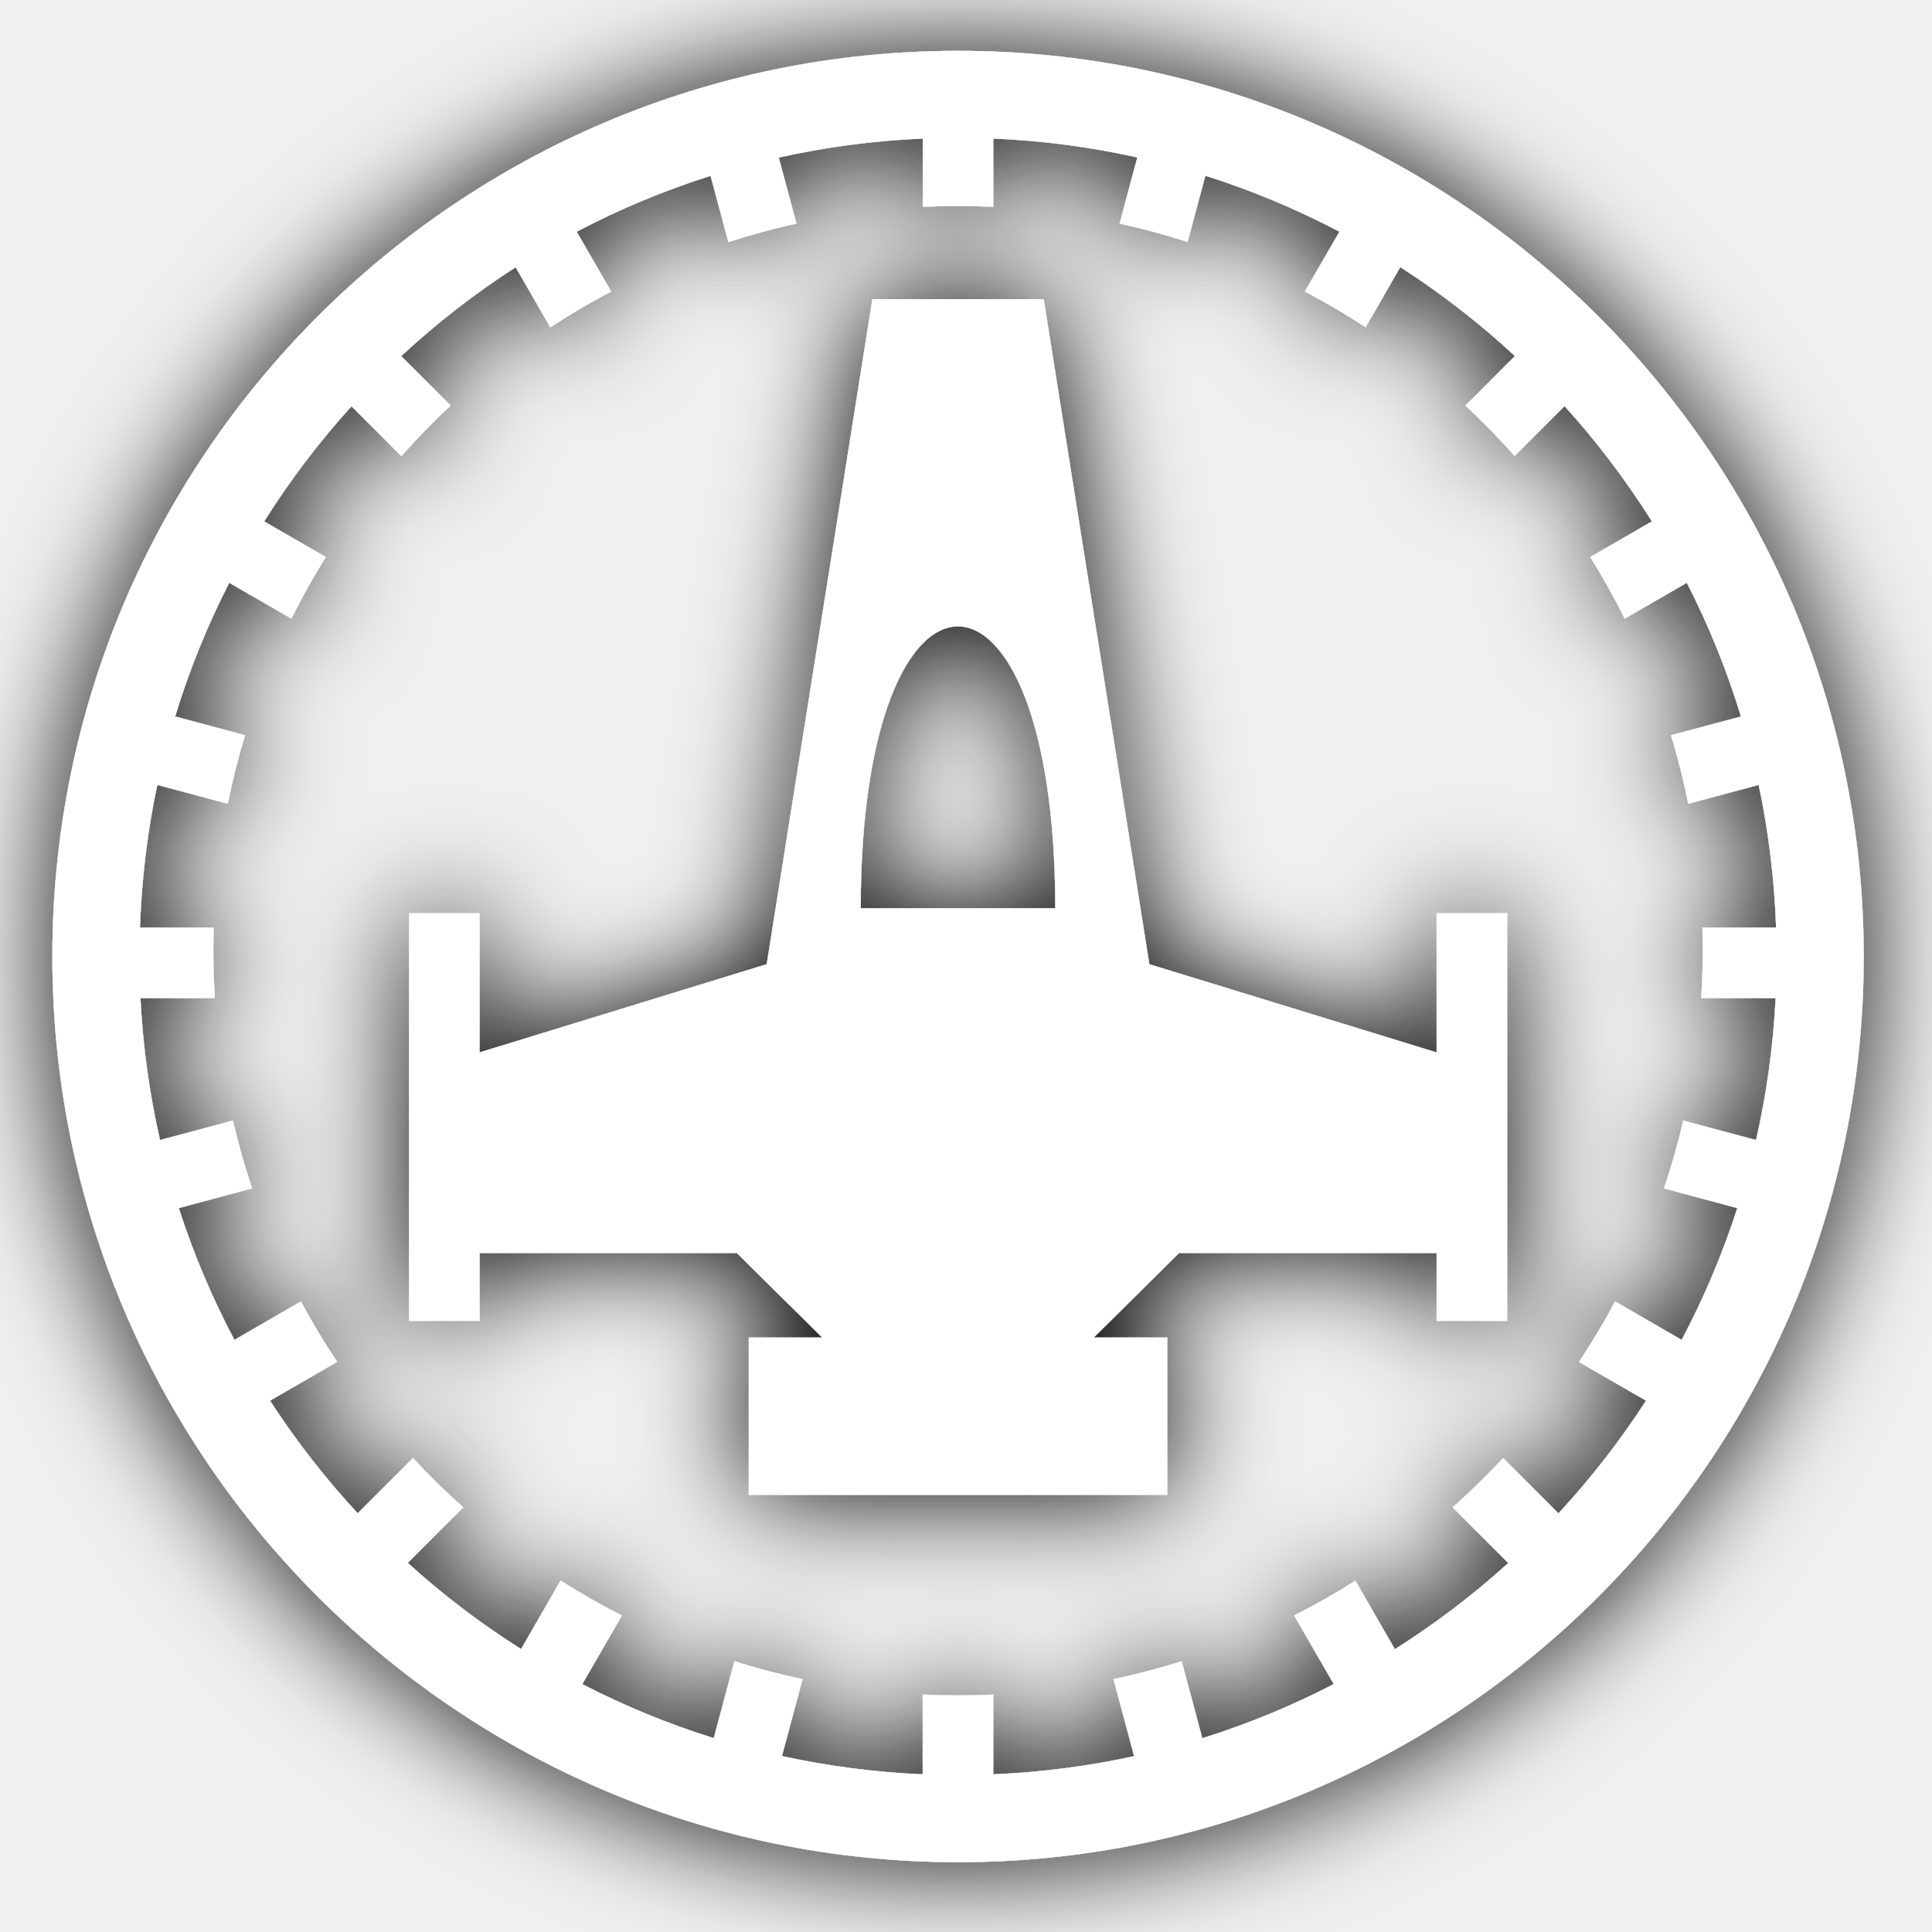
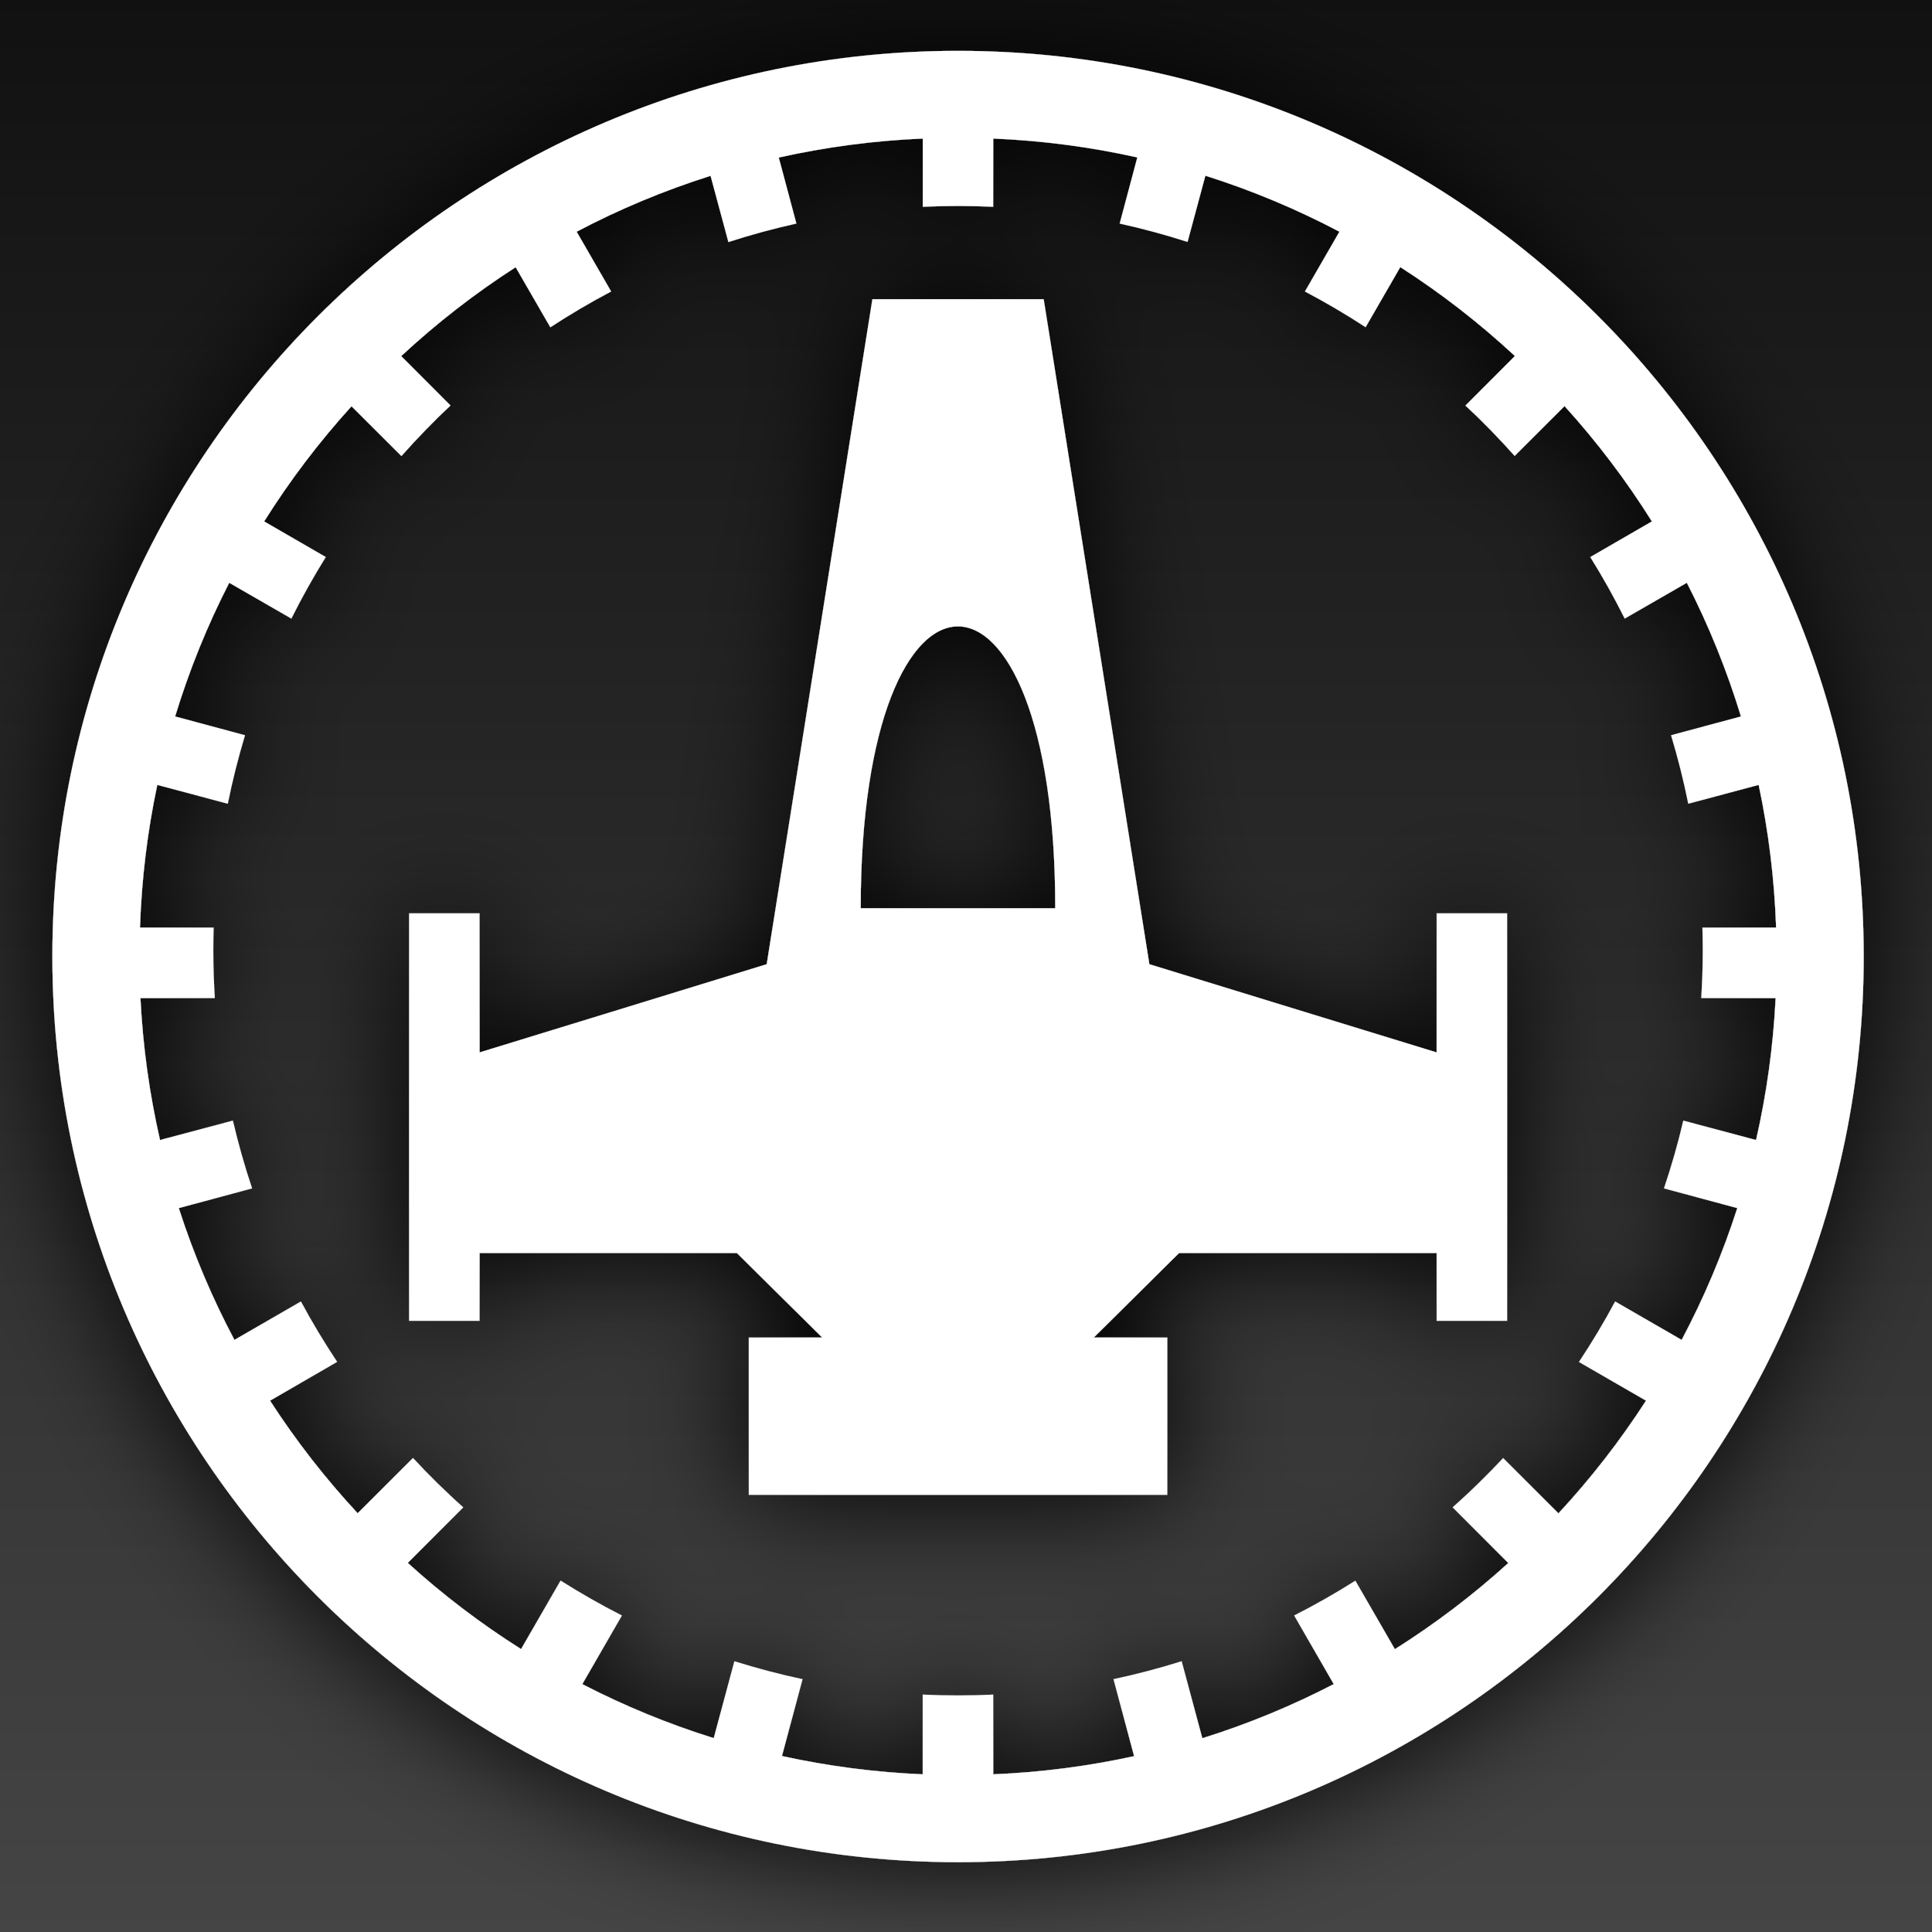
<svg xmlns="http://www.w3.org/2000/svg" style="height: 512px; width: 512px;" viewBox="0 0 512 512" width="512" height="512">
  <defs>
    <filter id="shadow-1" height="300%" width="300%" x="-100%" y="-100%">
      <feFlood flood-color="rgba(0, 0, 0, 1)" result="flood" />
      <feComposite in="flood" in2="SourceGraphic" operator="atop" result="composite" />
      <feGaussianBlur in="composite" stdDeviation="15" result="blur" />
      <feOffset dx="0" dy="0" result="offset" />
      <feComposite in="SourceGraphic" in2="offset" operator="over" />
    </filter>
+     <linearGradient id="gradient" x1="0%" x2="0%" y1="0%" y2="100%">
+       <stop offset="0%" stop-color="#111111" />
+       <stop offset="100%" stop-color="#454545" />
+     </linearGradient>
  </defs>
-   <rect fill="#00007f" fill-opacity="0" height="512" width="512" rx="32" ry="32" />
+   <rect fill="url(#gradient)" fill-opacity="100%" height="512" width="512" rx="0" ry="0" />
  <g class="" style="" transform="translate(0,0)">
    <path d="M253.906 13.47c-132.42 0-240.03 107.578-240.03 240 0 132.42 107.61 240.03 240.03 240.03 132.42 0 240-107.61 240-240.03 0-132.422-107.58-240-240-240zm-9.375 23.25v18.093c3.11-.146 6.233-.22 9.376-.22 3.123 0 6.226.076 9.313.22V36.718c13.066.55 25.82 2.243 38.186 5l-4.687 17.53c6.108 1.352 12.117 2.97 18 4.875l4.717-17.563c12.366 3.906 24.24 8.896 35.532 14.844L345.81 77.25c5.522 2.91 10.898 6.065 16.094 9.47l9.188-15.94c10.828 6.956 20.983 14.85 30.375 23.564l-13.126 13.125c4.56 4.244 8.92 8.718 13.062 13.374l13.22-13.22c8.58 9.458 16.335 19.694 23.155 30.564l-16.342 9.437c3.29 5.275 6.333 10.72 9.125 16.313l16.468-9.5c5.78 11.266 10.587 23.13 14.345 35.437l-18.53 4.97c1.792 5.94 3.328 11.99 4.56 18.155l18.658-5c2.607 12.257 4.173 24.884 4.625 37.813h-19.532c.062 2.034.094 4.074.094 6.125 0 4.22-.145 8.407-.406 12.562h19.72c-.644 12.87-2.405 25.447-5.19 37.625l-19.28-5.156c-1.423 6.096-3.15 12.102-5.125 17.967l19.436 5.22c-3.912 12.15-8.86 23.832-14.75 34.937l-17.625-10.188c-2.947 5.513-6.15 10.847-9.592 16.03l17.78 10.252c-6.872 10.634-14.644 20.632-23.218 29.875l-14.656-14.657c-4.25 4.565-8.713 8.917-13.375 13.063l14.75 14.75c-9.316 8.453-19.377 16.096-30.064 22.842l-10.47-18.156c-5.246 3.317-10.65 6.4-16.217 9.22l10.5 18.187c-11.097 5.734-22.73 10.57-34.845 14.343l-5.47-20.406c-5.9 1.855-11.936 3.45-18.06 4.75l5.467 20.406c-12.102 2.646-24.572 4.275-37.343 4.813v-21.126c-3.088.143-6.19.22-9.314.22-3.143-.002-6.267-.075-9.375-.22v21.125c-12.76-.542-25.216-2.198-37.31-4.845L212.687 445c-6.126-1.3-12.162-2.895-18.063-4.75l-5.47 20.375c-12.103-3.77-23.755-8.583-34.843-14.313l10.5-18.187c-5.58-2.826-10.99-5.925-16.25-9.25l-10.468 18.156c-10.68-6.744-20.723-14.392-30.03-22.842l14.717-14.72c-4.663-4.147-9.09-8.525-13.343-13.093L94.78 401.03c-8.568-9.237-16.348-19.214-23.218-29.842l17.782-10.282c-3.434-5.174-6.65-10.498-9.594-16l-17.625 10.188c-5.888-11.104-10.838-22.79-14.75-34.938l19.438-5.22c-1.974-5.864-3.67-11.87-5.094-17.967l-19.314 5.155c-2.784-12.183-4.543-24.754-5.187-37.625h19.718c-.262-4.155-.407-8.34-.407-12.563 0-2.05.033-4.09.095-6.125h-19.53C37.54 232.89 39.08 220.25 41.687 208l18.687 5c1.233-6.165 2.77-12.214 4.563-18.156l-18.532-4.97c3.763-12.313 8.56-24.164 14.344-35.436l16.47 9.5c2.79-5.594 5.832-11.038 9.124-16.313L70 138.187c6.82-10.864 14.577-21.077 23.156-30.53l13.22 13.218c4.142-4.66 8.47-9.158 13.03-13.406l-13.094-13.095c9.385-8.708 19.526-16.61 30.344-23.563l9.188 15.938c5.207-3.413 10.59-6.582 16.125-9.5l-9.157-15.844c11.278-5.94 23.152-10.91 35.5-14.812l4.718 17.562c5.895-1.91 11.91-3.55 18.032-4.906l-4.687-17.5c12.358-2.756 25.097-4.478 38.156-5.03zm-13.343 42.56l-28 176.25-76.093 23.376V242.03h-18.688v108h18.688v-17.967h68.187l22.626 22.406h-19.47v41.686h110.908V354.47h-19.5l22.625-22.408h68.25v17.97h18.686v-108H380.72v36.874l-76.126-23.375-28-176.25h-45.406zM253.875 166c12.892.016 25.78 24.938 25.78 74.688h-51.56c0-49.816 12.888-74.704 25.78-74.688z" fill="#fff" fill-opacity="1" filter="url(#shadow-1)" />
  </g>
</svg>
